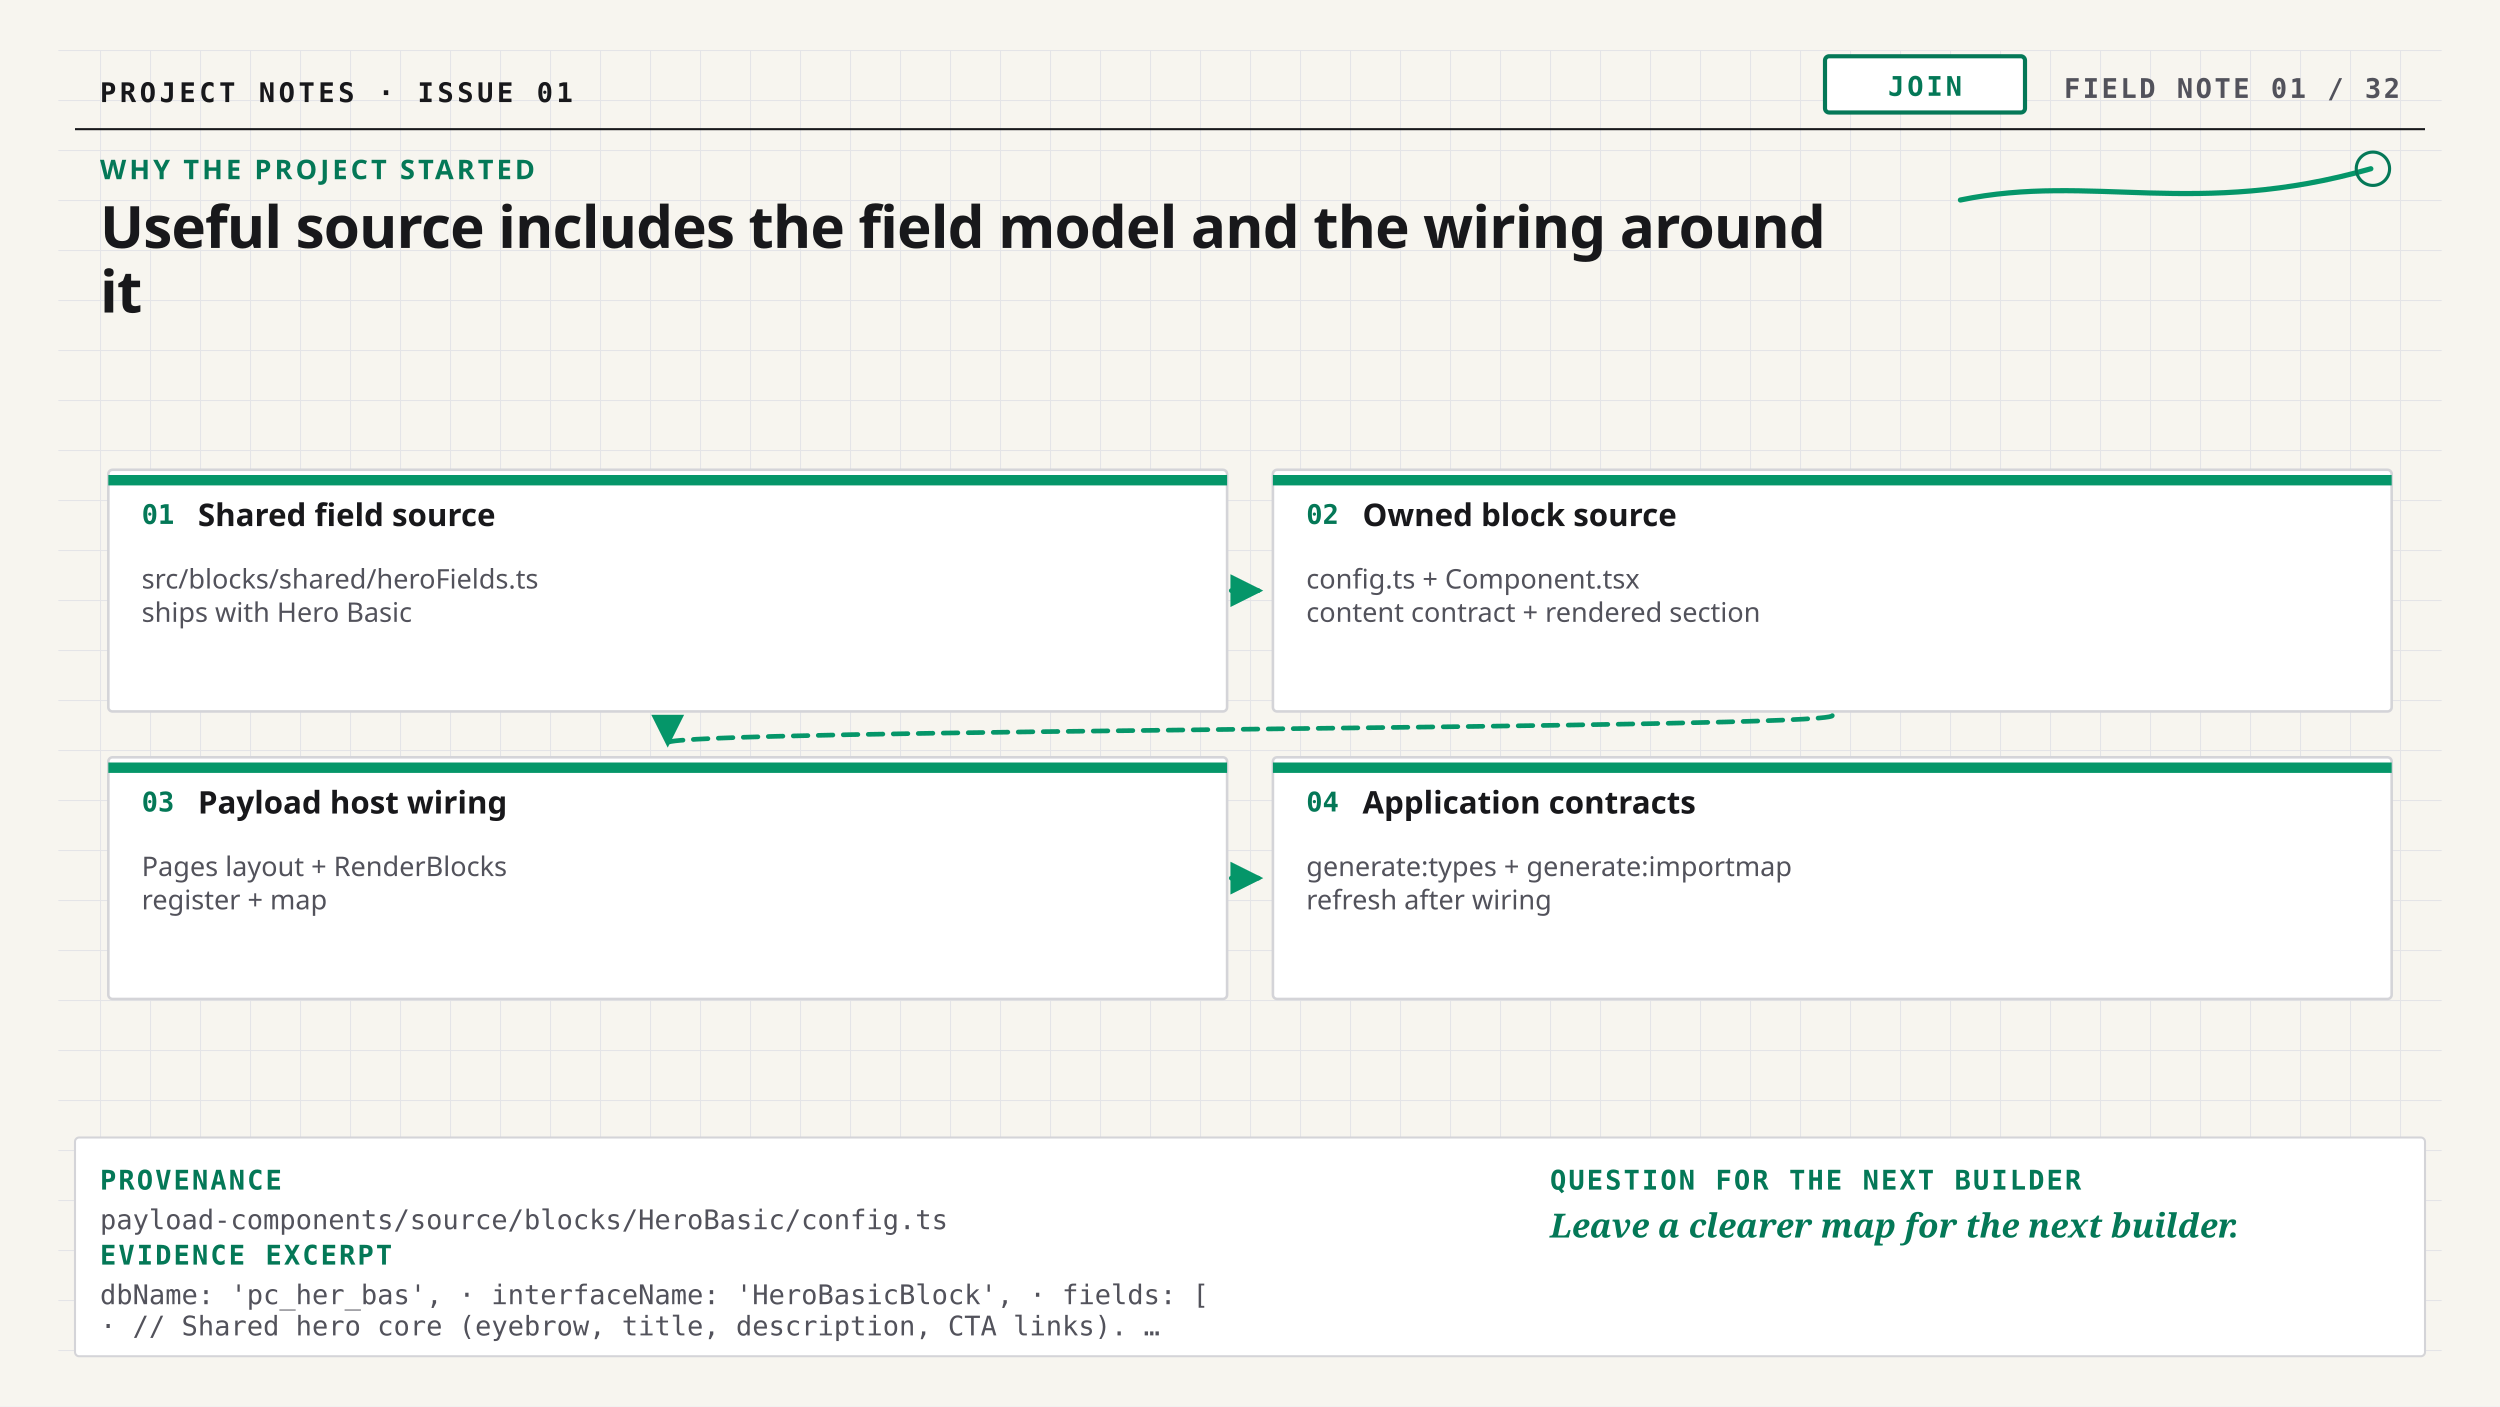
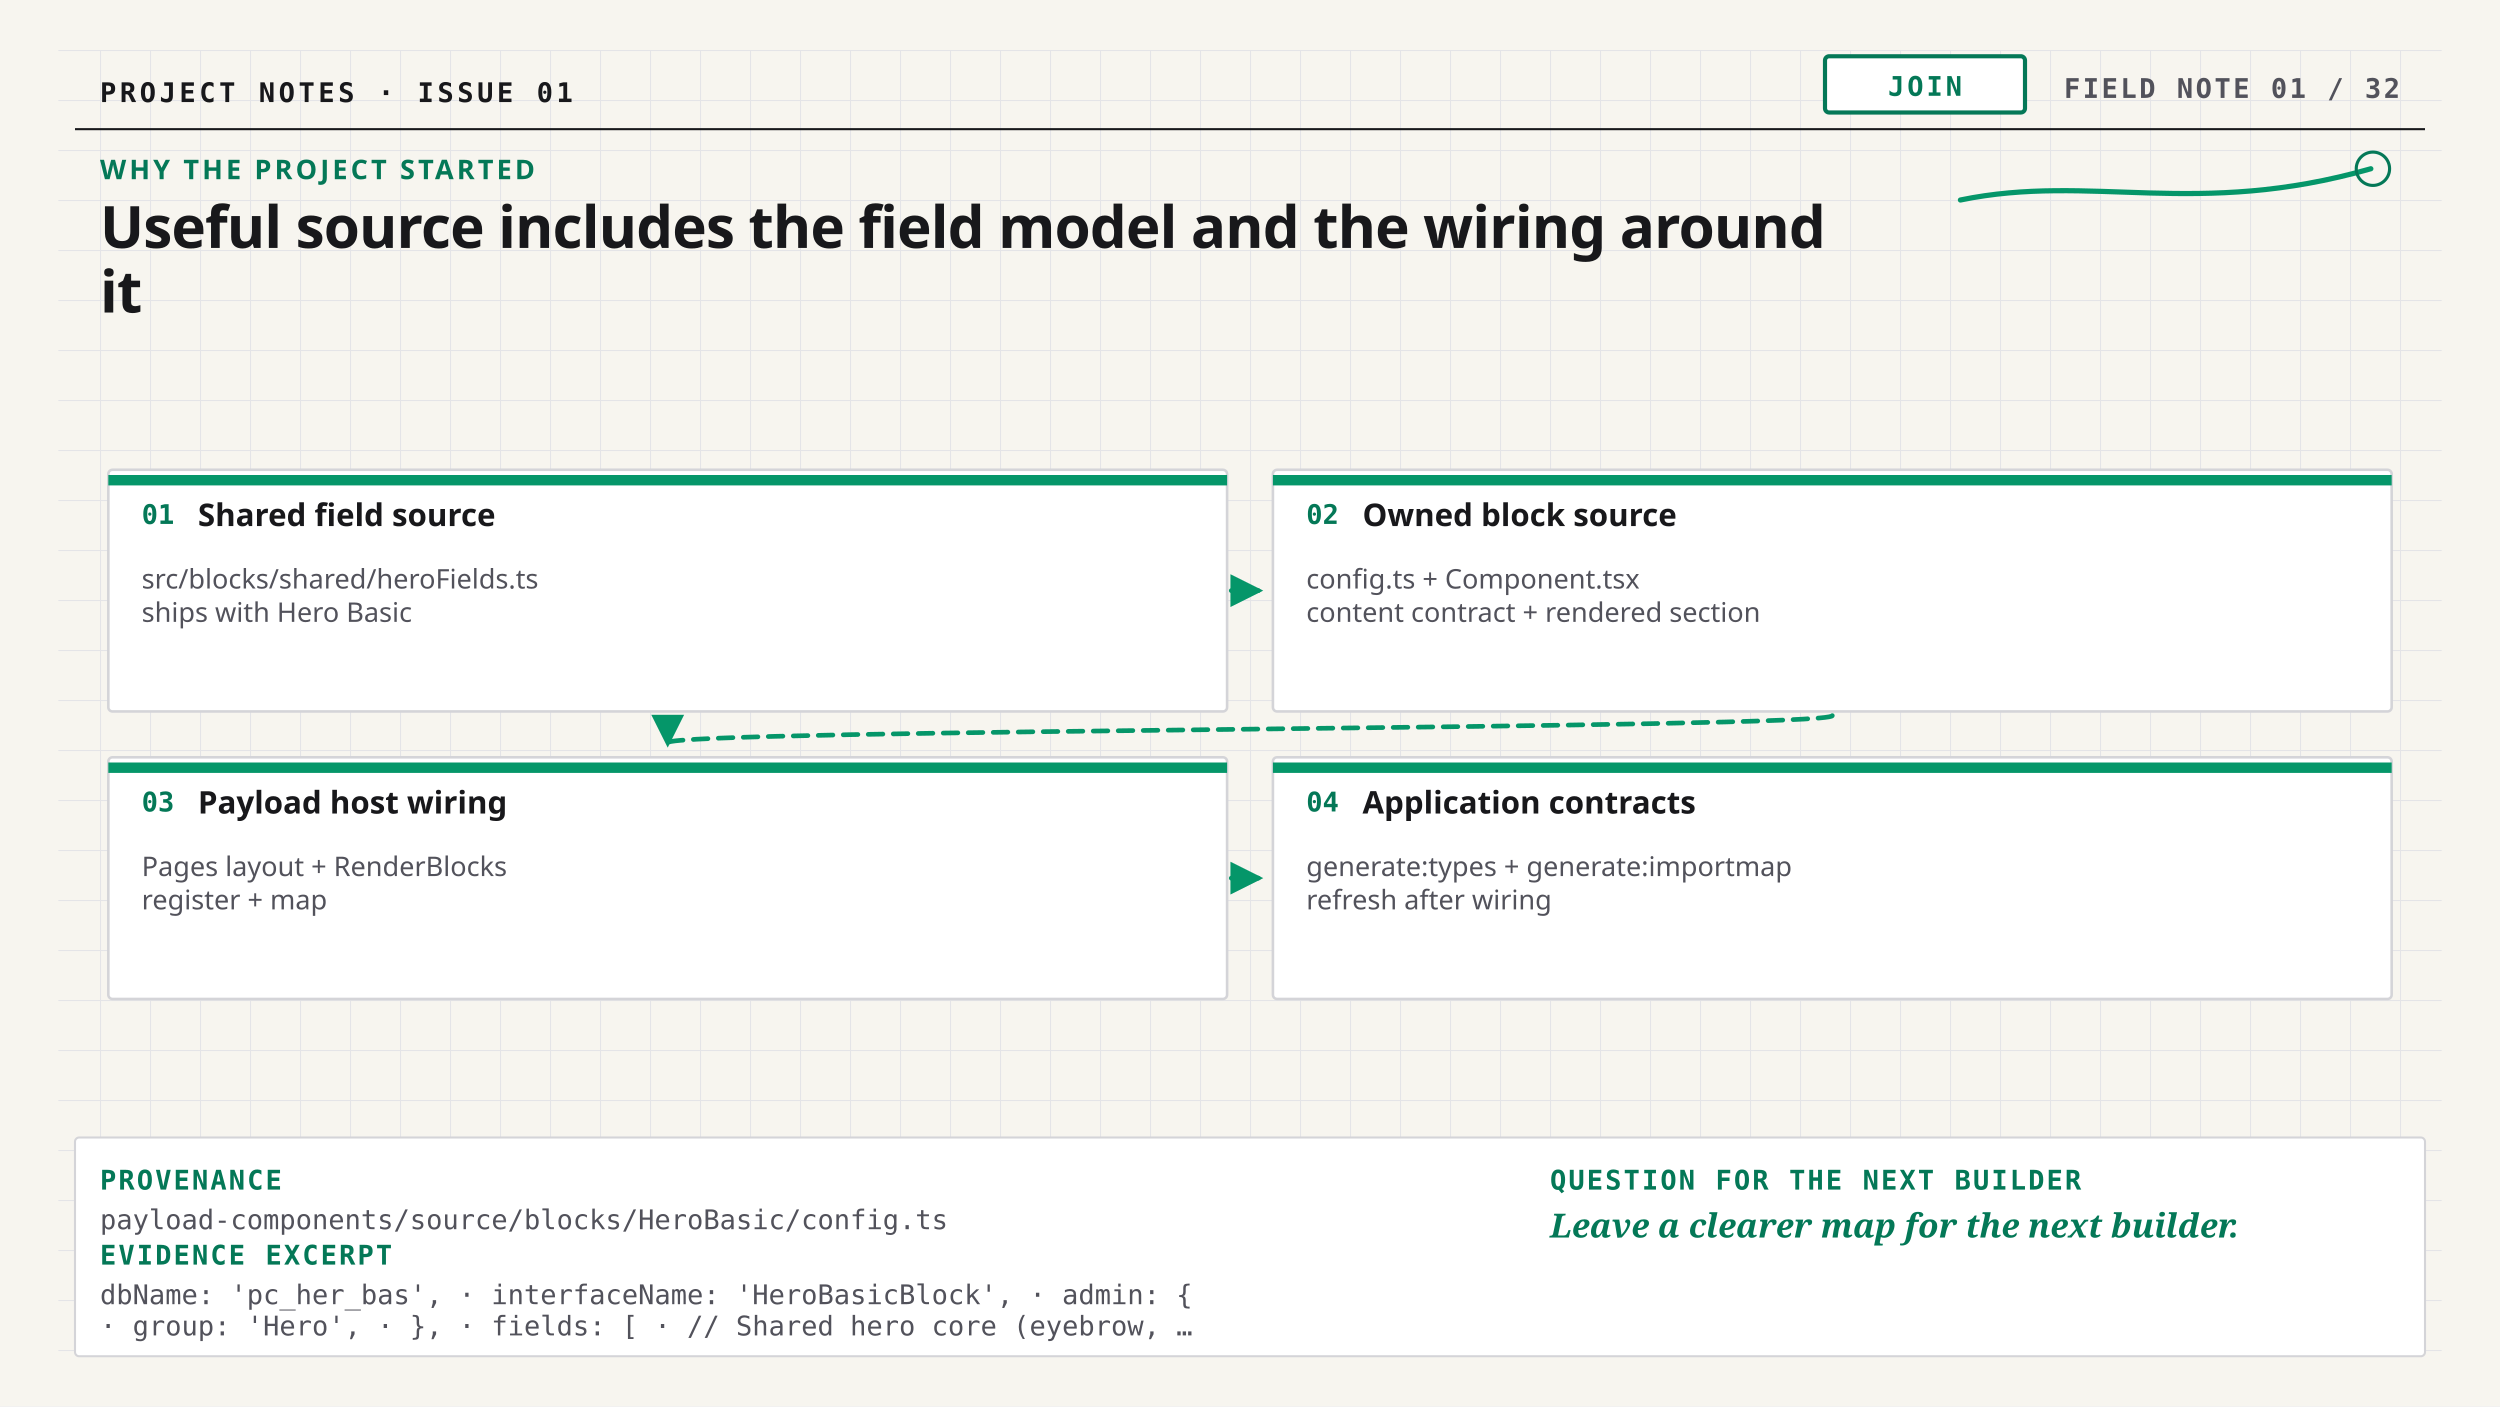
<svg xmlns="http://www.w3.org/2000/svg" viewBox="0 0 1200 675" role="img" aria-labelledby="diagram-title diagram-description" class="diagram diagram--join" data-mode="join" data-series="project-notes" data-issue="01">
  <defs>
    <pattern id="journal-grid-pattern" width="24" height="24" patternUnits="userSpaceOnUse">
      <path d="M 24 0 L 0 0 0 24" fill="none" stroke="#e4e4e7" stroke-width="1" />
    </pattern>
    <marker id="journal-arrow" viewBox="0 0 10 10" refX="8.5" refY="5" markerWidth="7" markerHeight="7" orient="auto-start-reverse">
      <path d="M 0 0 L 10 5 L 0 10 z" fill="#059669" />
    </marker>
    <style>
      .diagram {
        background: #f7f5ef;
        color: #18181b;
      }
      .paper {
        fill: #f7f5ef;
      }
      .grid {
        fill: url(#journal-grid-pattern);
      }
      .masthead,
      .mode-label,
      .folio-label,
      .footer-label,
      .node-index,
      .edge-label,
      .node-title--mono,
      .node-body--mono,
      .provenance-line {
        font-family: ui-monospace, SFMono-Regular, Menlo, monospace;
      }
      .masthead {
        fill: #18181b;
        font-size: 13px;
        font-weight: 700;
        letter-spacing: 1.7px;
      }
      .kicker {
        fill: #047857;
        font-family: ui-sans-serif, system-ui, sans-serif;
        font-size: 13px;
        font-weight: 750;
        letter-spacing: 1.5px;
      }
      .headline {
        fill: #18181b;
        font-family: ui-sans-serif, system-ui, sans-serif;
        font-size: 28px;
        font-weight: 720;
        letter-spacing: -0.4px;
      }
      .mode-box {
        fill: #ffffff;
        stroke: #047857;
        stroke-width: 2;
      }
      .mode-label {
        fill: #047857;
        font-size: 13px;
        font-weight: 750;
        letter-spacing: 1.4px;
      }
      .folio-label {
        fill: #52525b;
        font-size: 13px;
        font-weight: 650;
        letter-spacing: 1.2px;
      }
      .journal-rule {
        stroke: #18181b;
        stroke-width: 1;
      }
      .accent-path {
        fill: none;
        stroke: #059669;
        stroke-linecap: round;
        stroke-width: 2.5;
      }
      .edge-path {
        fill: none;
        stroke: #059669;
        stroke-linecap: round;
        stroke-width: 2.25;
      }
      .diagram--join .edge-path {
        stroke-dasharray: 7 5;
      }
      .diagram--inspect .edge-path {
        stroke-width: 1.75;
      }
      .edge-label-paper {
        fill: #f7f5ef;
        stroke: #e4e4e7;
        stroke-width: 1;
      }
      .edge-label {
        fill: #047857;
        font-size: 13px;
        font-weight: 700;
      }
      .node-card {
        fill: #ffffff;
        stroke: #d4d4d8;
        stroke-width: 1.25;
      }
      .diagram--inspect .node-card {
        stroke: #18181b;
      }
      .node--terminal .node-card {
        fill: #18181b;
        stroke: #18181b;
      }
      .node-rule {
        stroke: #059669;
        stroke-width: 5;
      }
      .node-index {
        fill: #047857;
        font-size: 13px;
        font-weight: 700;
      }
      .node-title {
        fill: #18181b;
        font-family: ui-sans-serif, system-ui, sans-serif;
        font-size: 15px;
        font-weight: 720;
      }
      .node-body {
        fill: #52525b;
        font-family: ui-sans-serif, system-ui, sans-serif;
        font-size: 13px;
        font-weight: 480;
      }
      .node--terminal .node-title,
      .node--terminal .node-body {
        fill: #ffffff;
      }
      .node--terminal .node-index {
        fill: #059669;
      }
      .footer-paper {
        fill: #ffffff;
        stroke: #d4d4d8;
        stroke-width: 1;
      }
      .footer-label {
        fill: #047857;
        font-size: 13px;
        font-weight: 700;
        letter-spacing: 1px;
      }
      .provenance-line,
      .evidence-line {
        fill: #52525b;
        font-size: 13px;
      }
      .evidence-line {
        font-family: ui-monospace, SFMono-Regular, Menlo, monospace;
      }
      .prompt {
        fill: #047857;
        font-family: Georgia, serif;
        font-size: 16px;
        font-style: italic;
        font-weight: 650;
      }
      .registration {
        fill: none;
        stroke: #047857;
        stroke-width: 1.5;
      }
    </style>
  </defs>
  <rect class="paper" width="1200" height="675" />
  <rect class="grid" data-journal-part="grid" x="28" y="24" width="1144" height="627" />
  <path class="journal-rule" d="M 36 62 H 1164" />
  <g data-journal-part="masthead">
    <text class="masthead" x="48" y="49">PROJECT NOTES · ISSUE 01</text>
  </g>
  <g data-journal-part="mode">
    <rect class="mode-box" x="876" y="27" width="96" height="27" rx="2" />
    <text class="mode-label" x="924" y="46" text-anchor="middle">JOIN</text>
  </g>
  <g data-journal-part="folio">
    <text class="folio-label" x="1152" y="47" text-anchor="end">FIELD NOTE 01 / 32</text>
  </g>
  <text class="kicker" x="48" y="86">WHY THE PROJECT STARTED</text>
  <text class="headline" x="48" y="119">Useful source includes the field model and the wiring around</text>
  <text class="headline" x="48" y="150">it</text>
  <path class="accent-path" d="M 941 96 C 1004 83, 1054 105, 1138 81" />
  <circle class="registration" cx="1139" cy="81" r="8" />
  <g data-diagram-layer="edges">
    <g class="edge">
      <path class="edge-path" data-edge-from="shared-fields" data-edge-to="block-source" data-edge-axis="horizontal" d="M 591 283.5 C 597.5 283.5, 597.5 283.5, 604 283.5" marker-end="url(#journal-arrow)" />
    </g>
    <g class="edge">
      <path class="edge-path" data-edge-from="block-source" data-edge-to="host-wiring" data-edge-axis="vertical" d="M 879.5 343.5 C 879.5 350, 320.5 350, 320.5 356.5" marker-end="url(#journal-arrow)" />
    </g>
    <g class="edge">
      <path class="edge-path" data-edge-from="host-wiring" data-edge-to="generated-contracts" data-edge-axis="horizontal" d="M 591 421.5 C 597.5 421.5, 597.5 421.5, 604 421.5" marker-end="url(#journal-arrow)" />
    </g>
  </g>
  <g data-diagram-layer="nodes">
    <g class="node node--code" data-node-id="shared-fields" data-node-kind="code">
      <rect class="node-card" x="52" y="225.5" width="537" height="116" rx="2" />
      <path class="node-rule" d="M 52 230.5 H 589" />
      <text class="node-index" x="68" y="251.5">01</text>
      <text class="node-title node-title--mono" x="95" y="252.5">Shared field source</text>
      <text class="node-body node-body--mono" data-role="body-line" x="68" y="282.5">src/blocks/shared/heroFields.ts</text>
      <text class="node-body node-body--mono" data-role="body-line" x="68" y="298.5">ships with Hero Basic</text>
    </g>
    <g class="node node--code" data-node-id="block-source" data-node-kind="code">
      <rect class="node-card" x="611" y="225.5" width="537" height="116" rx="2" />
      <path class="node-rule" d="M 611 230.5 H 1148" />
      <text class="node-index" x="627" y="251.5">02</text>
      <text class="node-title node-title--mono" x="654" y="252.5">Owned block source</text>
      <text class="node-body node-body--mono" data-role="body-line" x="627" y="282.5">config.ts + Component.tsx</text>
      <text class="node-body node-body--mono" data-role="body-line" x="627" y="298.5">content contract + rendered section</text>
    </g>
    <g class="node node--standard" data-node-id="host-wiring" data-node-kind="standard">
      <rect class="node-card" x="52" y="363.5" width="537" height="116" rx="2" />
      <path class="node-rule" d="M 52 368.5 H 589" />
      <text class="node-index" x="68" y="389.5">03</text>
      <text class="node-title" x="95" y="390.5">Payload host wiring</text>
      <text class="node-body" data-role="body-line" x="68" y="420.5">Pages layout + RenderBlocks</text>
      <text class="node-body" data-role="body-line" x="68" y="436.5">register + map</text>
    </g>
    <g class="node node--code" data-node-id="generated-contracts" data-node-kind="code">
      <rect class="node-card" x="611" y="363.5" width="537" height="116" rx="2" />
      <path class="node-rule" d="M 611 368.5 H 1148" />
      <text class="node-index" x="627" y="389.5">04</text>
      <text class="node-title node-title--mono" x="654" y="390.5">Application contracts</text>
      <text class="node-body node-body--mono" data-role="body-line" x="627" y="420.5">generate:types + generate:importmap</text>
      <text class="node-body node-body--mono" data-role="body-line" x="627" y="436.5">refresh after wiring</text>
    </g>
  </g>
  <rect class="footer-paper" x="36" y="546" width="1128" height="105" rx="2" />
  <g data-journal-part="provenance" data-provenance="payload-components/source/blocks/HeroBasic/config.ts">
    <text class="footer-label" x="48" y="571">PROVENANCE</text>
    <text class="provenance-line" x="48" y="590">payload-components/source/blocks/HeroBasic/config.ts</text>
  </g>
-   <g data-journal-part="evidence" data-evidence-excerpt="dbName: 'pc_her_bas',   interfaceName: 'HeroBasicBlock',   fields: [     // Shared hero core (eyebrow, title, description, CTA links). Variant-specific     // fields follow; edit the shared shape in @/blocks/shared/heroFields.     ...heroFields,     {       name: 'proofItems'," data-evidence-truncated="true">
+   <g data-journal-part="evidence" data-evidence-excerpt="dbName: 'pc_her_bas',   interfaceName: 'HeroBasicBlock',   admin: {     group: 'Hero',   },   fields: [     // Shared hero core (eyebrow, title, description, CTA links). Variant-specific     // fields follow; edit the shared shape in @/blocks/shared/heroFields." data-evidence-truncated="true">
    <text class="footer-label" x="48" y="607">EVIDENCE EXCERPT</text>
-     <text class="evidence-line" x="48" y="626">dbName: 'pc_her_bas', · interfaceName: 'HeroBasicBlock', · fields: [</text>
-     <text class="evidence-line" x="48" y="641">· // Shared hero core (eyebrow, title, description, CTA links). …</text>
+     <text class="evidence-line" x="48" y="626">dbName: 'pc_her_bas', · interfaceName: 'HeroBasicBlock', · admin: {</text>
+     <text class="evidence-line" x="48" y="641">· group: 'Hero', · }, · fields: [ · // Shared hero core (eyebrow, …</text>
  </g>
  <g data-journal-part="prompt" data-prompt="Leave a clearer map for the next builder.">
    <text class="footer-label" x="744" y="571">QUESTION FOR THE NEXT BUILDER</text>
    <text class="prompt" x="744" y="594">Leave a clearer map for the next builder.</text>
  </g>
</svg>
